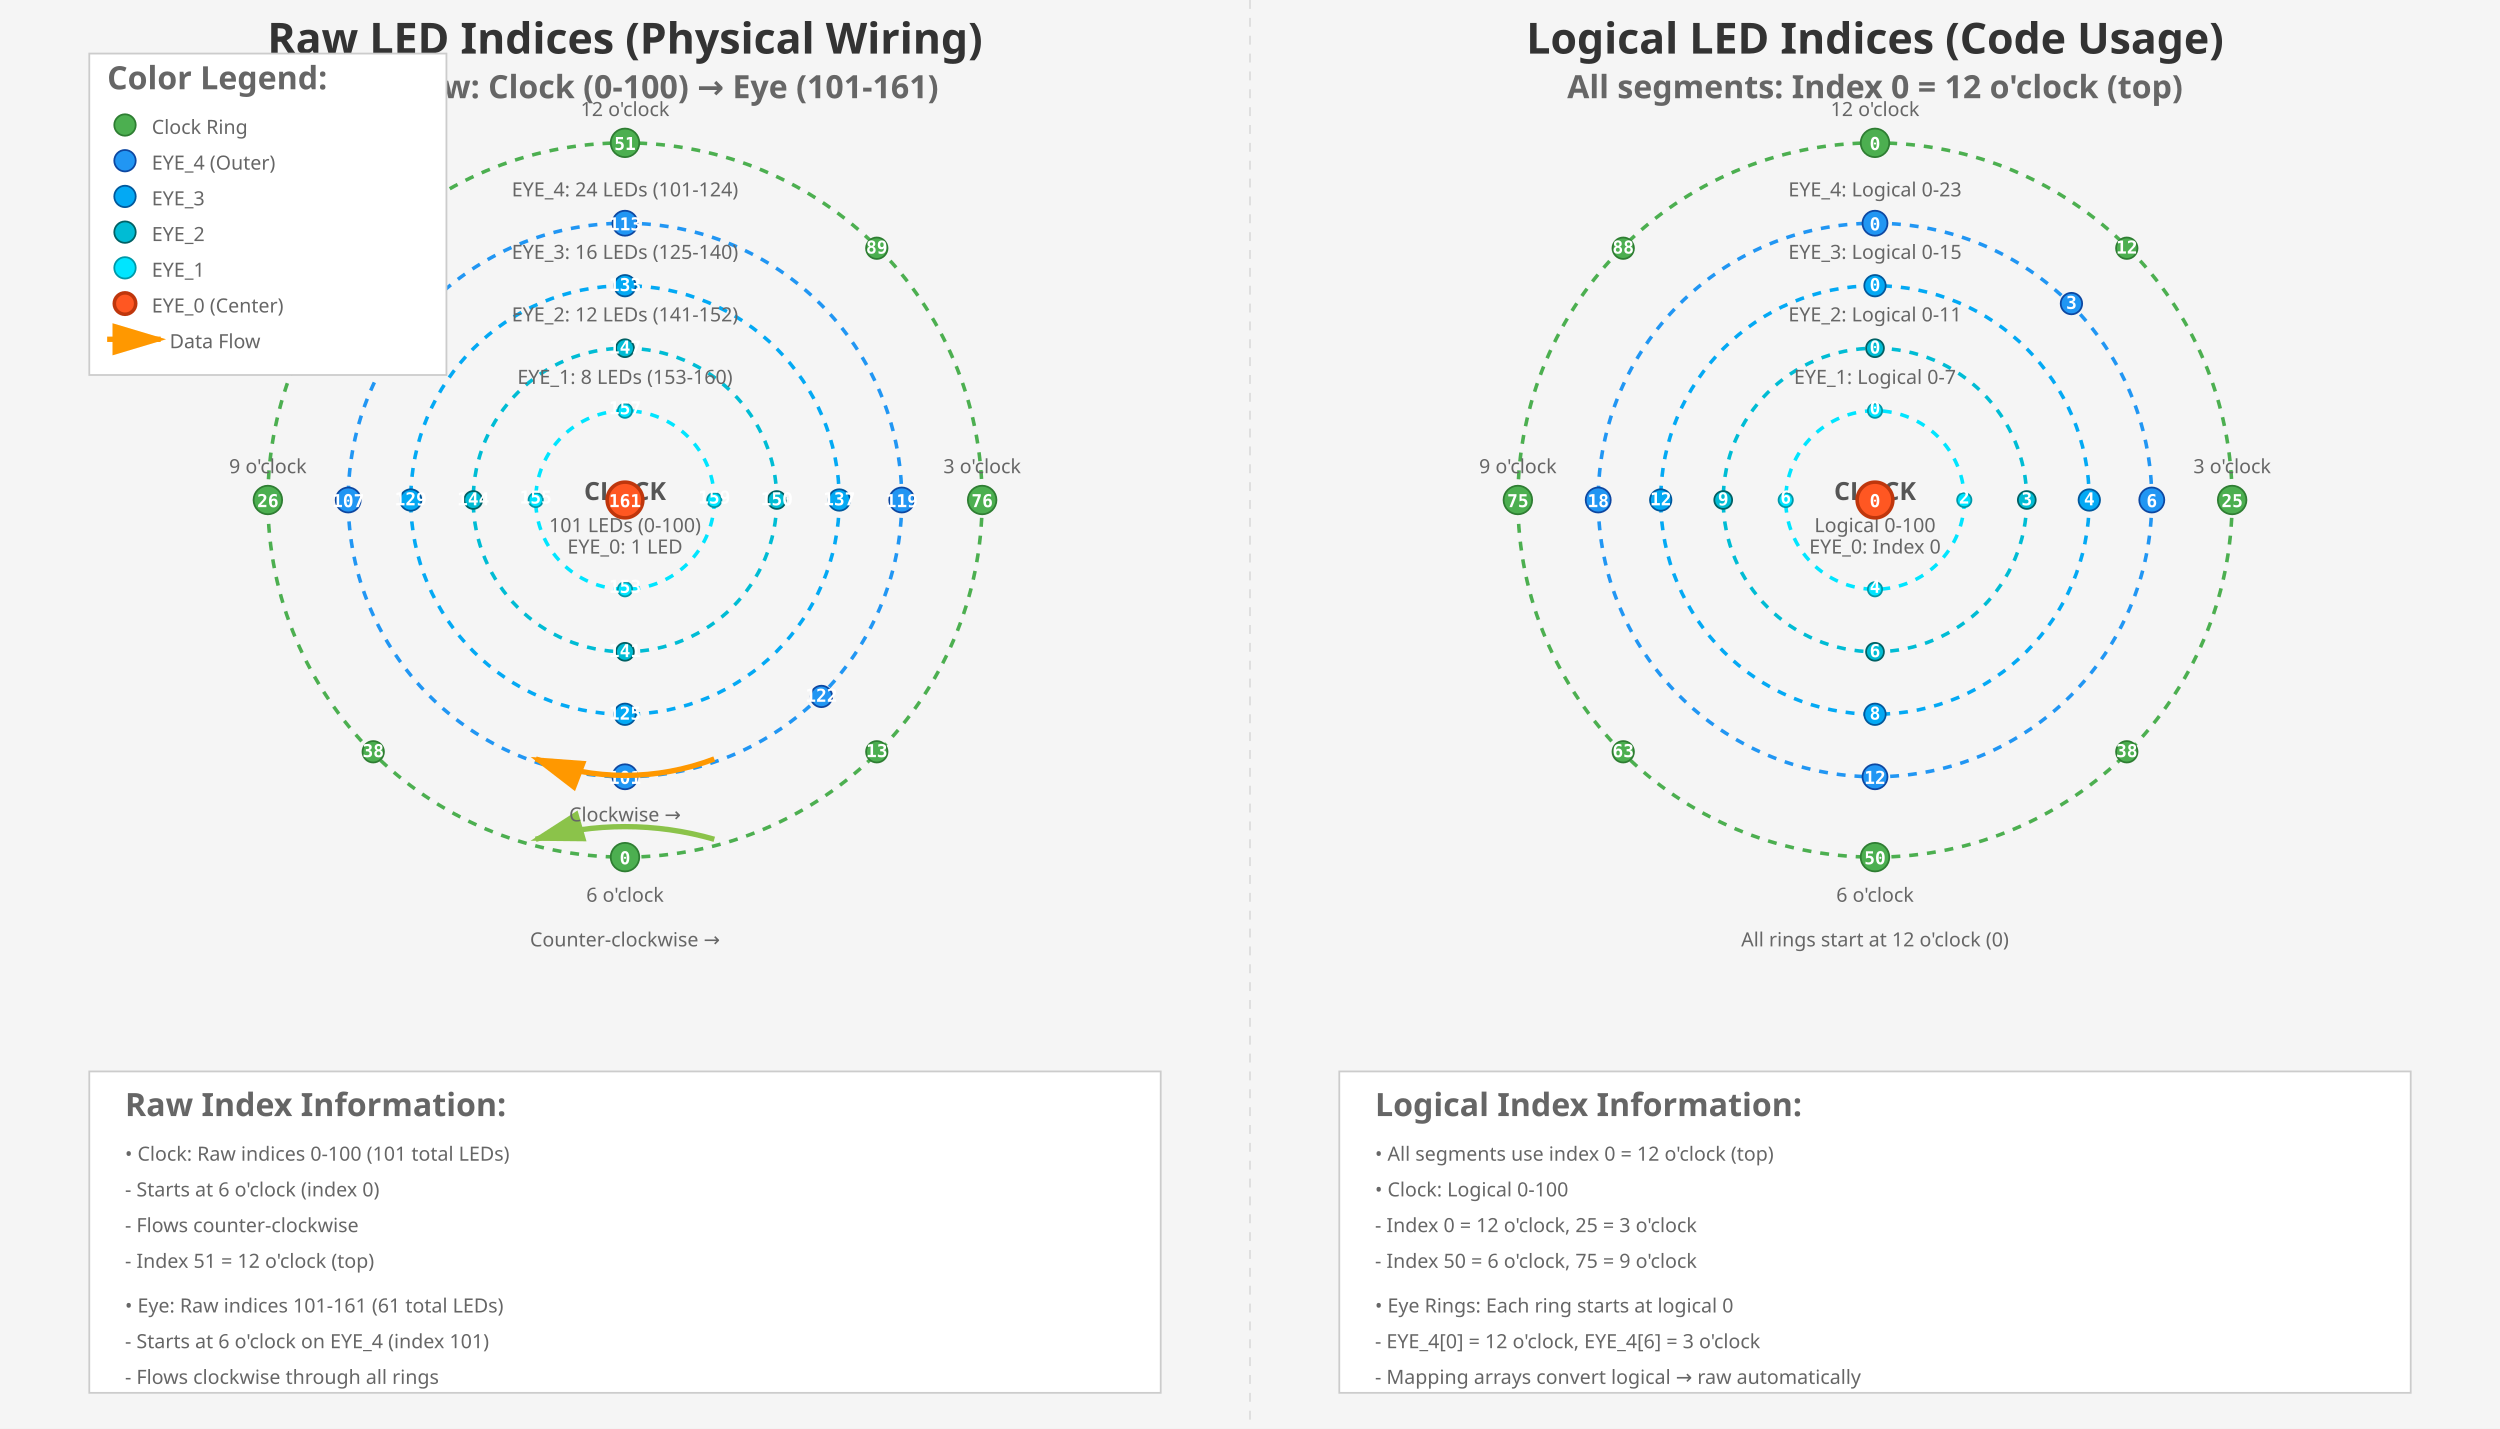
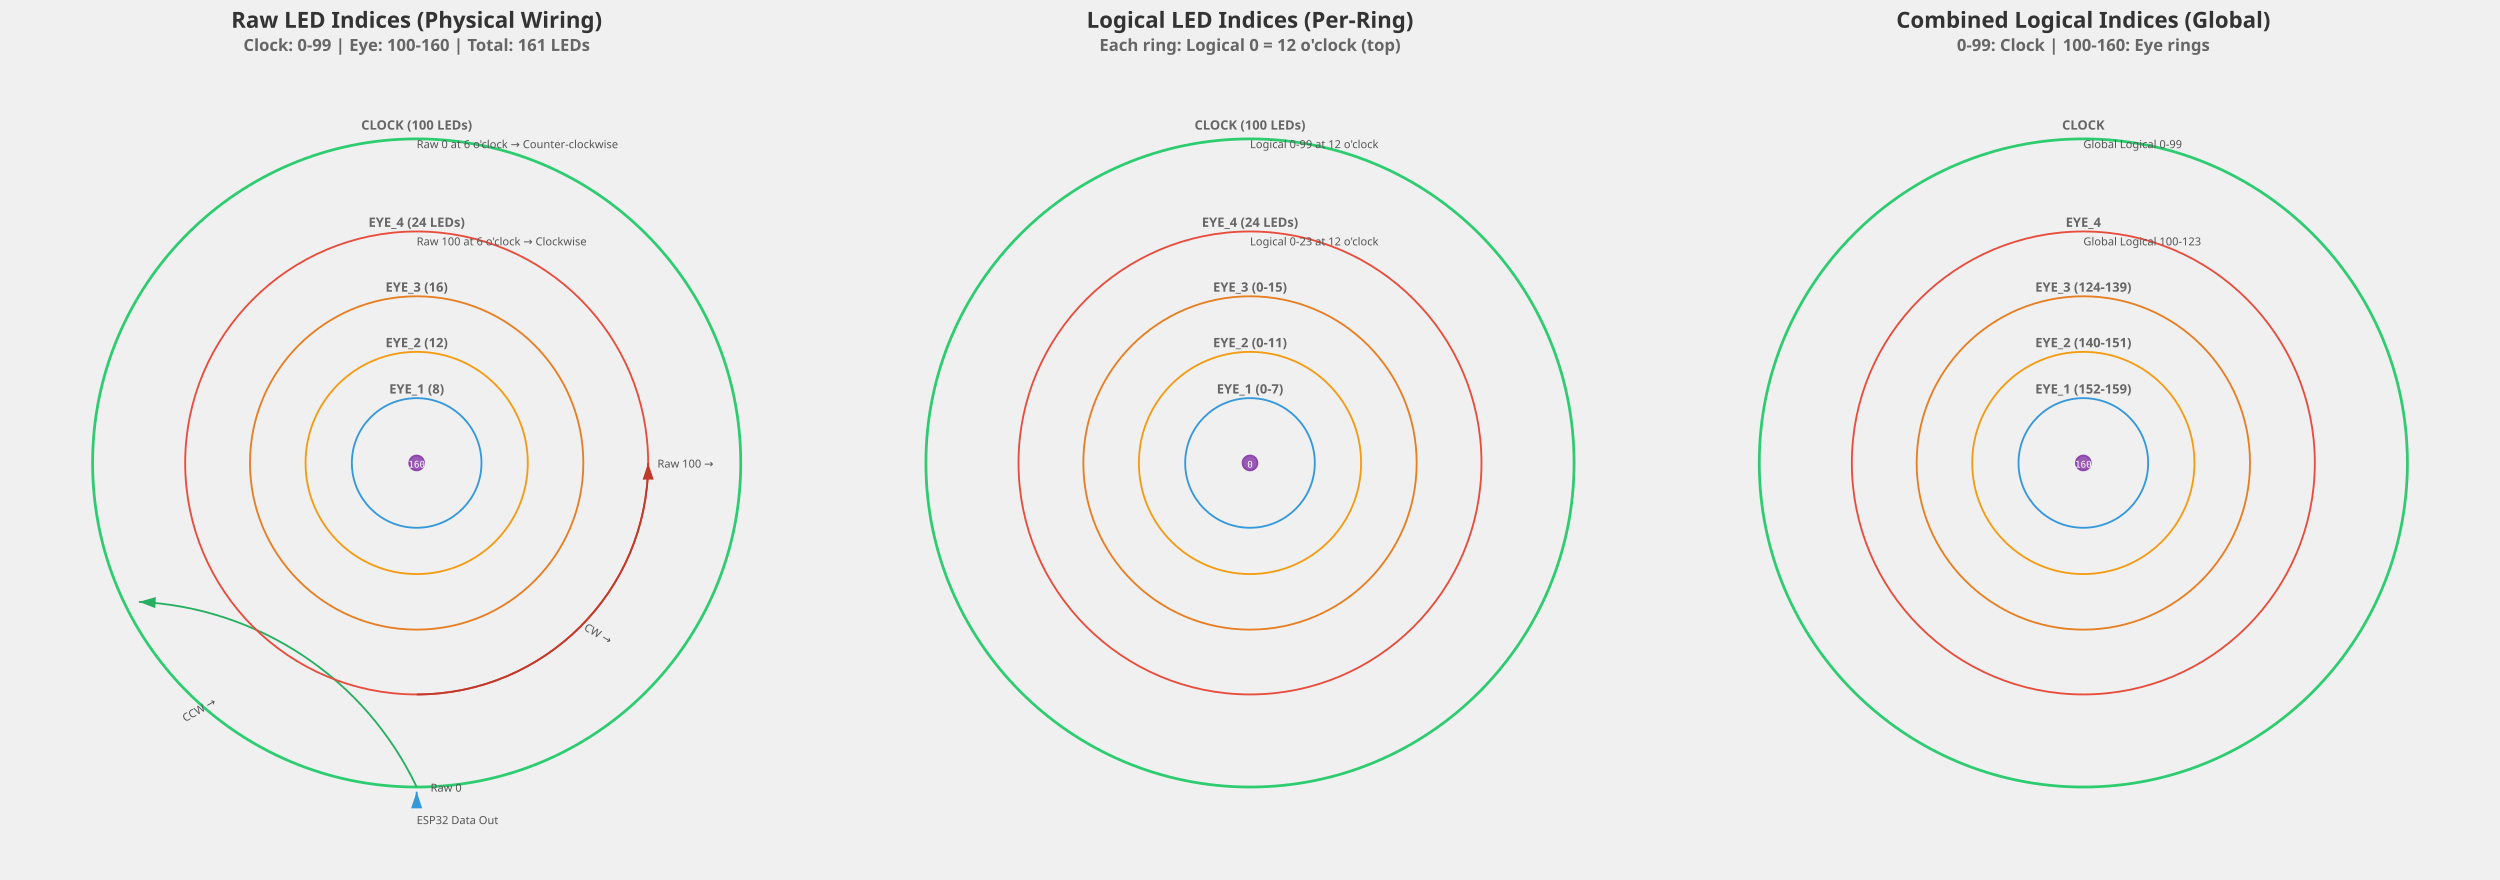
- <svg xmlns="http://www.w3.org/2000/svg" viewBox="0 0 1400 800" width="1400" height="800">
+ <svg xmlns="http://www.w3.org/2000/svg" viewBox="0 0 2700 950" width="2700" height="950">
  <defs>
    <style>
-       .title { font: bold 24px sans-serif; fill: #333; }
-       .subtitle { font: bold 18px sans-serif; fill: #666; }
-       .label { font: 12px sans-serif; fill: #333; }
-       .led-label { font: bold 10px monospace; fill: white; text-anchor: middle; }
-       .ring-label { font: bold 14px sans-serif; fill: #555; text-anchor: middle; }
-       .info-text { font: 11px sans-serif; fill: #666; }
-       .clock-led { fill: #4CAF50; stroke: #2E7D32; stroke-width: 1; }
-       .eye4-led { fill: #2196F3; stroke: #0D47A1; stroke-width: 1; }
-       .eye3-led { fill: #03A9F4; stroke: #01579B; stroke-width: 1; }
-       .eye2-led { fill: #00BCD4; stroke: #006064; stroke-width: 1; }
-       .eye1-led { fill: #00E5FF; stroke: #0097A7; stroke-width: 1; }
-       .eye0-led { fill: #FF5722; stroke: #BF360C; stroke-width: 2; }
-       .direction-arrow { fill: none; stroke: #FF9800; stroke-width: 3; marker-end: url(#arrowhead);
+       .title { font: bold 24px sans-serif; fill: #333; text-anchor: middle; }
+       .subtitle { font: bold 18px sans-serif; fill: #666; text-anchor: middle; }
+       .ring-label { font: bold 14px sans-serif; fill: #666; text-anchor: middle; }
+       .led-label { font: 10px monospace; fill: #333; text-anchor: middle; }
+       .led-label-small { font: 8px monospace; fill: #333; text-anchor: middle; }
+       .clock-ring { fill: none; stroke: #2ecc71; stroke-width: 3; }
+       .eye-ring-4 { fill: none; stroke: #e74c3c; stroke-width: 2; }
+       .eye-ring-3 { fill: none; stroke: #e67e22; stroke-width: 2; }
+       .eye-ring-2 { fill: none; stroke: #f39c12; stroke-width: 2; }
+       .eye-ring-1 { fill: none; stroke: #3498db; stroke-width: 2; }
+       .eye-center { fill: #9b59b6; stroke: #8e44ad; stroke-width: 2; }
+       .led-dot { fill: #34495e; }
+       .direction-arrow { fill: none; stroke: #27ae60; stroke-width: 2; marker-end: url(#arrowgreen);
      }
-       .clock-direction { fill: none; stroke: #8BC34A; stroke-width: 3; marker-end:
-       url(#arrowhead-clock); }
-       .legend-box { fill: white; stroke: #ccc; stroke-width: 1; }
-       .grid-line { stroke: #ddd; stroke-width: 1; stroke-dasharray: 5,5; }
+       .direction-arrow-red { fill: none; stroke: #c0392b; stroke-width: 2; marker-end:
+       url(#arrowred); }
+       .info-text { font: 12px sans-serif; fill: #555; }
+       .data-flow { fill: none; stroke: #3498db; stroke-width: 2; stroke-dasharray: 5,5; marker-end:
+       url(#arrowblue); }
    </style>
-     <marker id="arrowhead" markerWidth="10" markerHeight="10" refX="9" refY="3" orient="auto">
-       <polygon points="0 0, 10 3, 0 6" fill="#FF9800" />
+     <marker id="arrowgreen" markerWidth="10" markerHeight="10" refX="9" refY="3" orient="auto" markerUnits="strokeWidth">
+       <path d="M0,0 L0,6 L9,3 z" fill="#27ae60" />
    </marker>
-     <marker id="arrowhead-clock" markerWidth="10" markerHeight="10" refX="9" refY="3" orient="auto">
-       <polygon points="0 0, 10 3, 0 6" fill="#8BC34A" />
+     <marker id="arrowred" markerWidth="10" markerHeight="10" refX="9" refY="3" orient="auto" markerUnits="strokeWidth">
+       <path d="M0,0 L0,6 L9,3 z" fill="#c0392b" />
+     </marker>
+     <marker id="arrowblue" markerWidth="10" markerHeight="10" refX="9" refY="3" orient="auto" markerUnits="strokeWidth">
+       <path d="M0,0 L0,6 L9,3 z" fill="#3498db" />
    </marker>
  </defs>
-   <rect width="1400" height="800" fill="#f5f5f5" />
  <g id="raw-indices">
-     <text x="350" y="30" class="title" text-anchor="middle">Raw LED Indices (Physical Wiring)</text>
-     <text x="350" y="55" class="subtitle" text-anchor="middle">Data Flow: Clock (0-100) → Eye
-       (101-161)</text>
-     <g id="clock-raw" transform="translate(350, 280)">
-       <circle cx="0" cy="0" r="200" fill="none" stroke="#4CAF50" stroke-width="2" stroke-dasharray="5,5" />
-       <circle cx="0" cy="200" r="8" class="clock-led" />
-       <text x="0" y="204" class="led-label">0</text>
-       <text x="0" y="225" class="info-text" text-anchor="middle">6 o'clock</text>
-       <circle cx="-200" cy="0" r="8" class="clock-led" />
-       <text x="-200" y="4" class="led-label">26</text>
-       <text x="-200" y="-15" class="info-text" text-anchor="middle">9 o'clock</text>
-       <circle cx="0" cy="-200" r="8" class="clock-led" />
-       <text x="0" y="-196" class="led-label">51</text>
-       <text x="0" y="-215" class="info-text" text-anchor="middle">12 o'clock</text>
-       <circle cx="200" cy="0" r="8" class="clock-led" />
-       <text x="200" y="4" class="led-label">76</text>
-       <text x="200" y="-15" class="info-text" text-anchor="middle">3 o'clock</text>
-       <circle cx="141" cy="141" r="6" class="clock-led" />
-       <text x="141" y="144" class="led-label" font-size="8">13</text>
-       <circle cx="-141" cy="141" r="6" class="clock-led" />
-       <text x="-141" y="144" class="led-label" font-size="8">38</text>
-       <circle cx="-141" cy="-141" r="6" class="clock-led" />
-       <text x="-141" y="-138" class="led-label" font-size="8">64</text>
-       <circle cx="141" cy="-141" r="6" class="clock-led" />
-       <text x="141" y="-138" class="led-label" font-size="8">89</text>
-       <path d="M 50,190 A 180 180 0 0 0 -50,190" class="clock-direction" />
-       <text x="0" y="250" class="info-text" text-anchor="middle" font-style="italic">Counter-clockwise
-         →</text>
-       <text x="0" y="0" class="ring-label">CLOCK</text>
-       <text x="0" y="18" class="info-text" text-anchor="middle">101 LEDs (0-100)</text>
-     </g>
-     <g id="eye-raw" transform="translate(350, 280)">
-       <circle cx="0" cy="0" r="155" fill="none" stroke="#2196F3" stroke-width="2" stroke-dasharray="5,5" />
-       <circle cx="0" cy="155" r="7" class="eye4-led" />
-       <text x="0" y="159" class="led-label">101</text>
-       <circle cx="0" cy="-155" r="7" class="eye4-led" />
-       <text x="0" y="-151" class="led-label">113</text>
-       <circle cx="155" cy="0" r="7" class="eye4-led" />
-       <text x="155" y="4" class="led-label">119</text>
-       <circle cx="-155" cy="0" r="7" class="eye4-led" />
-       <text x="-155" y="4" class="led-label">107</text>
-       <circle cx="110" cy="110" r="6" class="eye4-led" />
-       <text x="110" y="113" class="led-label" font-size="8">122</text>
-       <text x="0" y="-170" class="info-text" text-anchor="middle">EYE_4: 24 LEDs (101-124)</text>
-       <circle cx="0" cy="0" r="120" fill="none" stroke="#03A9F4" stroke-width="2" stroke-dasharray="5,5" />
-       <circle cx="0" cy="120" r="6" class="eye3-led" />
-       <text x="0" y="123" class="led-label" font-size="9">125</text>
-       <circle cx="0" cy="-120" r="6" class="eye3-led" />
-       <text x="0" y="-117" class="led-label" font-size="9">133</text>
-       <circle cx="120" cy="0" r="6" class="eye3-led" />
-       <text x="120" y="3" class="led-label" font-size="9">137</text>
-       <circle cx="-120" cy="0" r="6" class="eye3-led" />
-       <text x="-120" y="3" class="led-label" font-size="9">129</text>
-       <text x="0" y="-135" class="info-text" text-anchor="middle">EYE_3: 16 LEDs (125-140)</text>
-       <circle cx="0" cy="0" r="85" fill="none" stroke="#00BCD4" stroke-width="2" stroke-dasharray="5,5" />
-       <circle cx="0" cy="85" r="5" class="eye2-led" />
-       <text x="0" y="88" class="led-label" font-size="8">141</text>
-       <circle cx="0" cy="-85" r="5" class="eye2-led" />
-       <text x="0" y="-82" class="led-label" font-size="8">147</text>
-       <circle cx="85" cy="0" r="5" class="eye2-led" />
-       <text x="85" y="3" class="led-label" font-size="8">150</text>
-       <circle cx="-85" cy="0" r="5" class="eye2-led" />
-       <text x="-85" y="3" class="led-label" font-size="8">144</text>
-       <text x="0" y="-100" class="info-text" text-anchor="middle">EYE_2: 12 LEDs (141-152)</text>
-       <circle cx="0" cy="0" r="50" fill="none" stroke="#00E5FF" stroke-width="2" stroke-dasharray="5,5" />
-       <circle cx="0" cy="50" r="4" class="eye1-led" />
-       <text x="0" y="52" class="led-label" font-size="7">153</text>
-       <circle cx="0" cy="-50" r="4" class="eye1-led" />
-       <text x="0" y="-48" class="led-label" font-size="7">157</text>
-       <circle cx="50" cy="0" r="4" class="eye1-led" />
-       <text x="50" y="2" class="led-label" font-size="7">159</text>
-       <circle cx="-50" cy="0" r="4" class="eye1-led" />
-       <text x="-50" y="2" class="led-label" font-size="7">155</text>
-       <text x="0" y="-65" class="info-text" text-anchor="middle">EYE_1: 8 LEDs (153-160)</text>
-       <circle cx="0" cy="0" r="10" class="eye0-led" />
-       <text x="0" y="4" class="led-label">161</text>
-       <text x="0" y="30" class="info-text" text-anchor="middle">EYE_0: 1 LED</text>
-       <path d="M 50,145 A 140 140 0 0 1 -50,145" class="direction-arrow" />
-       <text x="0" y="180" class="info-text" text-anchor="middle" font-style="italic">Clockwise →</text>
-     </g>
-     <rect x="50" y="600" width="600" height="180" class="legend-box" />
-     <text x="70" y="625" class="subtitle">Raw Index Information:</text>
-     <text x="70" y="650" class="info-text">• Clock: Raw indices 0-100 (101 total LEDs)</text>
-     <text x="70" y="670" class="info-text"> - Starts at 6 o'clock (index 0)</text>
-     <text x="70" y="690" class="info-text"> - Flows counter-clockwise</text>
-     <text x="70" y="710" class="info-text"> - Index 51 = 12 o'clock (top)</text>
-     <text x="70" y="735" class="info-text">• Eye: Raw indices 101-161 (61 total LEDs)</text>
-     <text x="70" y="755" class="info-text"> - Starts at 6 o'clock on EYE_4 (index 101)</text>
-     <text x="70" y="775" class="info-text"> - Flows clockwise through all rings</text>
+     <text x="450" y="30" class="title">Raw LED Indices (Physical Wiring)</text>
+     <text x="450" y="55" class="subtitle">Clock: 0-99 | Eye: 100-160 | Total: 161 LEDs</text>
+     <circle cx="450" cy="500" r="350" class="clock-ring" />
+     <text x="450" y="140" class="ring-label">CLOCK (100 LEDs)</text>
+     <text x="450" y="160" class="info-text">Raw 0 at 6 o'clock → Counter-clockwise</text>
+     <path d="M 450 850 A 350 350 0 0 0 150 650" class="direction-arrow" />
+     <text x="200" y="780" class="info-text" transform="rotate(-30 200 780)">CCW →</text>
+     <g id="clock-leds-raw" />
+     <circle cx="450" cy="500" r="250" class="eye-ring-4" />
+     <text x="450" y="245" class="ring-label">EYE_4 (24 LEDs)</text>
+     <text x="450" y="265" class="info-text">Raw 100 at 6 o'clock → Clockwise</text>
+     <circle cx="450" cy="500" r="180" class="eye-ring-3" />
+     <text x="450" y="315" class="ring-label">EYE_3 (16)</text>
+     <circle cx="450" cy="500" r="120" class="eye-ring-2" />
+     <text x="450" y="375" class="ring-label">EYE_2 (12)</text>
+     <circle cx="450" cy="500" r="70" class="eye-ring-1" />
+     <text x="450" y="425" class="ring-label">EYE_1 (8)</text>
+     <circle cx="450" cy="500" r="8" class="eye-center" />
+     <text x="450" y="505" class="led-label" style="fill: white;">160</text>
+     <path d="M 450 750 A 250 250 0 0 0 700 500" class="direction-arrow-red" />
+     <text x="630" y="680" class="info-text" transform="rotate(30 630 680)">CW →</text>
+     <text x="450" y="890" class="info-text">ESP32 Data Out</text>
+     <path d="M 450 870 L 450 855" class="data-flow" />
+     <text x="465" y="855" class="info-text">Raw 0</text>
+     <text x="710" y="505" class="info-text">Raw 100 →</text>
  </g>
-   <line x1="700" y1="0" x2="700" y2="800" class="grid-line" stroke-width="2" />
-   <g id="logical-indices">
-     <text x="1050" y="30" class="title" text-anchor="middle">Logical LED Indices (Code Usage)</text>
-     <text x="1050" y="55" class="subtitle" text-anchor="middle">All segments: Index 0 = 12 o'clock
-       (top)</text>
-     <g id="clock-logical" transform="translate(1050, 280)">
-       <circle cx="0" cy="0" r="200" fill="none" stroke="#4CAF50" stroke-width="2" stroke-dasharray="5,5" />
-       <circle cx="0" cy="-200" r="8" class="clock-led" />
-       <text x="0" y="-196" class="led-label">0</text>
-       <text x="0" y="-215" class="info-text" text-anchor="middle">12 o'clock</text>
-       <circle cx="200" cy="0" r="8" class="clock-led" />
-       <text x="200" y="4" class="led-label">25</text>
-       <text x="200" y="-15" class="info-text" text-anchor="middle">3 o'clock</text>
-       <circle cx="0" cy="200" r="8" class="clock-led" />
-       <text x="0" y="204" class="led-label">50</text>
-       <text x="0" y="225" class="info-text" text-anchor="middle">6 o'clock</text>
-       <circle cx="-200" cy="0" r="8" class="clock-led" />
-       <text x="-200" y="4" class="led-label">75</text>
-       <text x="-200" y="-15" class="info-text" text-anchor="middle">9 o'clock</text>
-       <circle cx="141" cy="-141" r="6" class="clock-led" />
-       <text x="141" y="-138" class="led-label" font-size="8">12</text>
-       <circle cx="141" cy="141" r="6" class="clock-led" />
-       <text x="141" y="144" class="led-label" font-size="8">38</text>
-       <circle cx="-141" cy="141" r="6" class="clock-led" />
-       <text x="-141" y="144" class="led-label" font-size="8">63</text>
-       <circle cx="-141" cy="-141" r="6" class="clock-led" />
-       <text x="-141" y="-138" class="led-label" font-size="8">88</text>
-       <text x="0" y="0" class="ring-label">CLOCK</text>
-       <text x="0" y="18" class="info-text" text-anchor="middle">Logical 0-100</text>
-     </g>
-     <g id="eye-logical" transform="translate(1050, 280)">
-       <circle cx="0" cy="0" r="155" fill="none" stroke="#2196F3" stroke-width="2" stroke-dasharray="5,5" />
-       <circle cx="0" cy="-155" r="7" class="eye4-led" />
-       <text x="0" y="-151" class="led-label">0</text>
-       <circle cx="155" cy="0" r="7" class="eye4-led" />
-       <text x="155" y="4" class="led-label">6</text>
-       <circle cx="0" cy="155" r="7" class="eye4-led" />
-       <text x="0" y="159" class="led-label">12</text>
-       <circle cx="-155" cy="0" r="7" class="eye4-led" />
-       <text x="-155" y="4" class="led-label">18</text>
-       <circle cx="110" cy="-110" r="6" class="eye4-led" />
-       <text x="110" y="-107" class="led-label" font-size="8">3</text>
-       <text x="0" y="-170" class="info-text" text-anchor="middle">EYE_4: Logical 0-23</text>
-       <circle cx="0" cy="0" r="120" fill="none" stroke="#03A9F4" stroke-width="2" stroke-dasharray="5,5" />
-       <circle cx="0" cy="-120" r="6" class="eye3-led" />
-       <text x="0" y="-117" class="led-label" font-size="9">0</text>
-       <circle cx="120" cy="0" r="6" class="eye3-led" />
-       <text x="120" y="3" class="led-label" font-size="9">4</text>
-       <circle cx="0" cy="120" r="6" class="eye3-led" />
-       <text x="0" y="123" class="led-label" font-size="9">8</text>
-       <circle cx="-120" cy="0" r="6" class="eye3-led" />
-       <text x="-120" y="3" class="led-label" font-size="9">12</text>
-       <text x="0" y="-135" class="info-text" text-anchor="middle">EYE_3: Logical 0-15</text>
-       <circle cx="0" cy="0" r="85" fill="none" stroke="#00BCD4" stroke-width="2" stroke-dasharray="5,5" />
-       <circle cx="0" cy="-85" r="5" class="eye2-led" />
-       <text x="0" y="-82" class="led-label" font-size="8">0</text>
-       <circle cx="85" cy="0" r="5" class="eye2-led" />
-       <text x="85" y="3" class="led-label" font-size="8">3</text>
-       <circle cx="0" cy="85" r="5" class="eye2-led" />
-       <text x="0" y="88" class="led-label" font-size="8">6</text>
-       <circle cx="-85" cy="0" r="5" class="eye2-led" />
-       <text x="-85" y="3" class="led-label" font-size="8">9</text>
-       <text x="0" y="-100" class="info-text" text-anchor="middle">EYE_2: Logical 0-11</text>
-       <circle cx="0" cy="0" r="50" fill="none" stroke="#00E5FF" stroke-width="2" stroke-dasharray="5,5" />
-       <circle cx="0" cy="-50" r="4" class="eye1-led" />
-       <text x="0" y="-48" class="led-label" font-size="7">0</text>
-       <circle cx="50" cy="0" r="4" class="eye1-led" />
-       <text x="50" y="2" class="led-label" font-size="7">2</text>
-       <circle cx="0" cy="50" r="4" class="eye1-led" />
-       <text x="0" y="52" class="led-label" font-size="7">4</text>
-       <circle cx="-50" cy="0" r="4" class="eye1-led" />
-       <text x="-50" y="2" class="led-label" font-size="7">6</text>
-       <text x="0" y="-65" class="info-text" text-anchor="middle">EYE_1: Logical 0-7</text>
-       <circle cx="0" cy="0" r="10" class="eye0-led" />
-       <text x="0" y="4" class="led-label">0</text>
-       <text x="0" y="30" class="info-text" text-anchor="middle">EYE_0: Index 0</text>
-       <text x="0" y="250" class="info-text" text-anchor="middle" font-style="italic">All rings start
-         at 12 o'clock (0)</text>
-     </g>
-     <rect x="750" y="600" width="600" height="180" class="legend-box" />
-     <text x="770" y="625" class="subtitle">Logical Index Information:</text>
-     <text x="770" y="650" class="info-text">• All segments use index 0 = 12 o'clock (top)</text>
-     <text x="770" y="670" class="info-text">• Clock: Logical 0-100</text>
-     <text x="770" y="690" class="info-text"> - Index 0 = 12 o'clock, 25 = 3 o'clock</text>
-     <text x="770" y="710" class="info-text"> - Index 50 = 6 o'clock, 75 = 9 o'clock</text>
-     <text x="770" y="735" class="info-text">• Eye Rings: Each ring starts at logical 0</text>
-     <text x="770" y="755" class="info-text"> - EYE_4[0] = 12 o'clock, EYE_4[6] = 3 o'clock</text>
-     <text x="770" y="775" class="info-text"> - Mapping arrays convert logical → raw automatically</text>
+   <g id="logical-indices" transform="translate(900, 0)">
+     <text x="450" y="30" class="title">Logical LED Indices (Per-Ring)</text>
+     <text x="450" y="55" class="subtitle">Each ring: Logical 0 = 12 o'clock (top)</text>
+     <circle cx="450" cy="500" r="350" class="clock-ring" />
+     <text x="450" y="140" class="ring-label">CLOCK (100 LEDs)</text>
+     <text x="450" y="160" class="info-text">Logical 0-99 at 12 o'clock</text>
+     <circle cx="450" cy="500" r="250" class="eye-ring-4" />
+     <text x="450" y="245" class="ring-label">EYE_4 (24 LEDs)</text>
+     <text x="450" y="265" class="info-text">Logical 0-23 at 12 o'clock</text>
+     <circle cx="450" cy="500" r="180" class="eye-ring-3" />
+     <text x="450" y="315" class="ring-label">EYE_3 (0-15)</text>
+     <circle cx="450" cy="500" r="120" class="eye-ring-2" />
+     <text x="450" y="375" class="ring-label">EYE_2 (0-11)</text>
+     <circle cx="450" cy="500" r="70" class="eye-ring-1" />
+     <text x="450" y="425" class="ring-label">EYE_1 (0-7)</text>
+     <circle cx="450" cy="500" r="8" class="eye-center" />
+     <text x="450" y="505" class="led-label" style="fill: white;">0</text>
+     <g id="clock-leds-logical" />
+     <g id="eye-leds-logical" />
  </g>
-   <g id="legend" transform="translate(50, 30)">
-     <rect x="0" y="0" width="200" height="180" class="legend-box" />
-     <text x="10" y="20" class="subtitle">Color Legend:</text>
-     <circle cx="20" cy="40" r="6" class="clock-led" />
-     <text x="35" y="45" class="info-text">Clock Ring</text>
-     <circle cx="20" cy="60" r="6" class="eye4-led" />
-     <text x="35" y="65" class="info-text">EYE_4 (Outer)</text>
-     <circle cx="20" cy="80" r="6" class="eye3-led" />
-     <text x="35" y="85" class="info-text">EYE_3</text>
-     <circle cx="20" cy="100" r="6" class="eye2-led" />
-     <text x="35" y="105" class="info-text">EYE_2</text>
-     <circle cx="20" cy="120" r="6" class="eye1-led" />
-     <text x="35" y="125" class="info-text">EYE_1</text>
-     <circle cx="20" cy="140" r="6" class="eye0-led" />
-     <text x="35" y="145" class="info-text">EYE_0 (Center)</text>
-     <line x1="10" y1="160" x2="40" y2="160" class="direction-arrow" />
-     <text x="45" y="165" class="info-text">Data Flow</text>
+   <g id="combined-logical-indices" transform="translate(1800, 0)">
+     <text x="450" y="30" class="title">Combined Logical Indices (Global)</text>
+     <text x="450" y="55" class="subtitle">0-99: Clock | 100-160: Eye rings</text>
+     <circle cx="450" cy="500" r="350" class="clock-ring" />
+     <text x="450" y="140" class="ring-label">CLOCK</text>
+     <text x="450" y="160" class="info-text">Global Logical 0-99</text>
+     <circle cx="450" cy="500" r="250" class="eye-ring-4" />
+     <text x="450" y="245" class="ring-label">EYE_4</text>
+     <text x="450" y="265" class="info-text">Global Logical 100-123</text>
+     <circle cx="450" cy="500" r="180" class="eye-ring-3" />
+     <text x="450" y="315" class="ring-label">EYE_3 (124-139)</text>
+     <circle cx="450" cy="500" r="120" class="eye-ring-2" />
+     <text x="450" y="375" class="ring-label">EYE_2 (140-151)</text>
+     <circle cx="450" cy="500" r="70" class="eye-ring-1" />
+     <text x="450" y="425" class="ring-label">EYE_1 (152-159)</text>
+     <circle cx="450" cy="500" r="8" class="eye-center" />
+     <text x="450" y="505" class="led-label" style="fill: white;">160</text>
+     <g id="clock-leds-combined" />
+     <g id="eye-leds-combined" />
  </g>
</svg>
